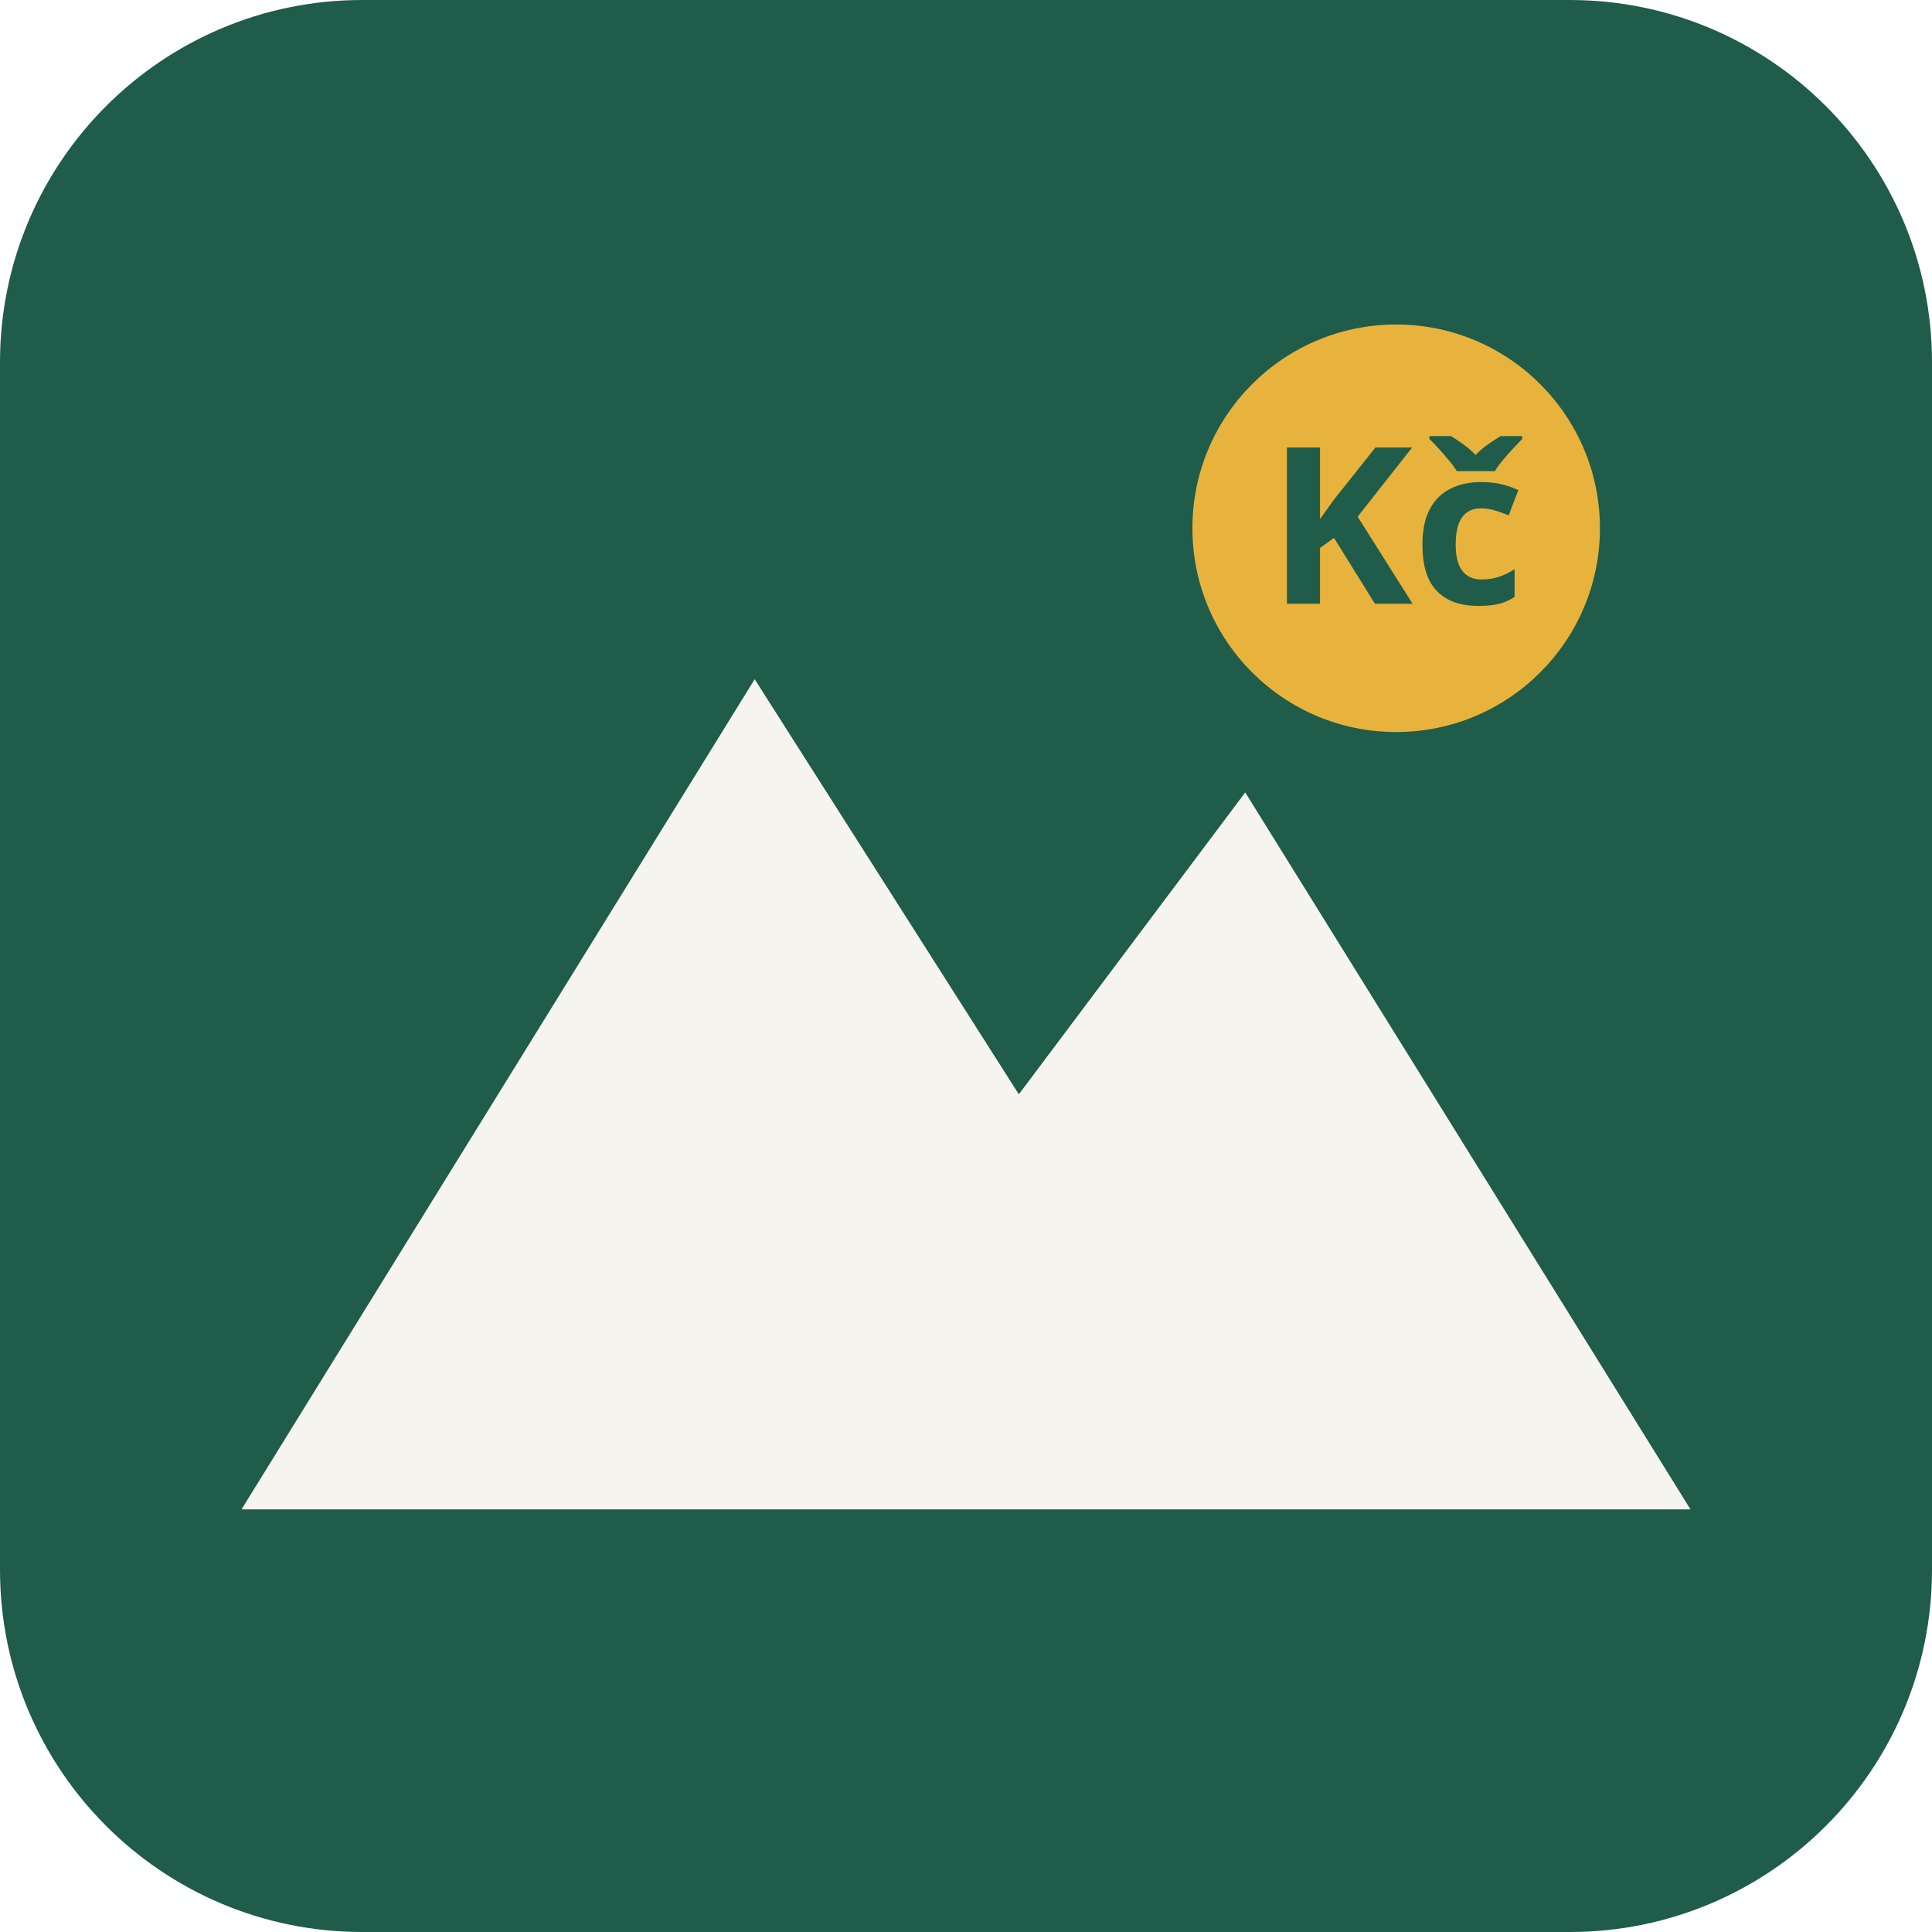
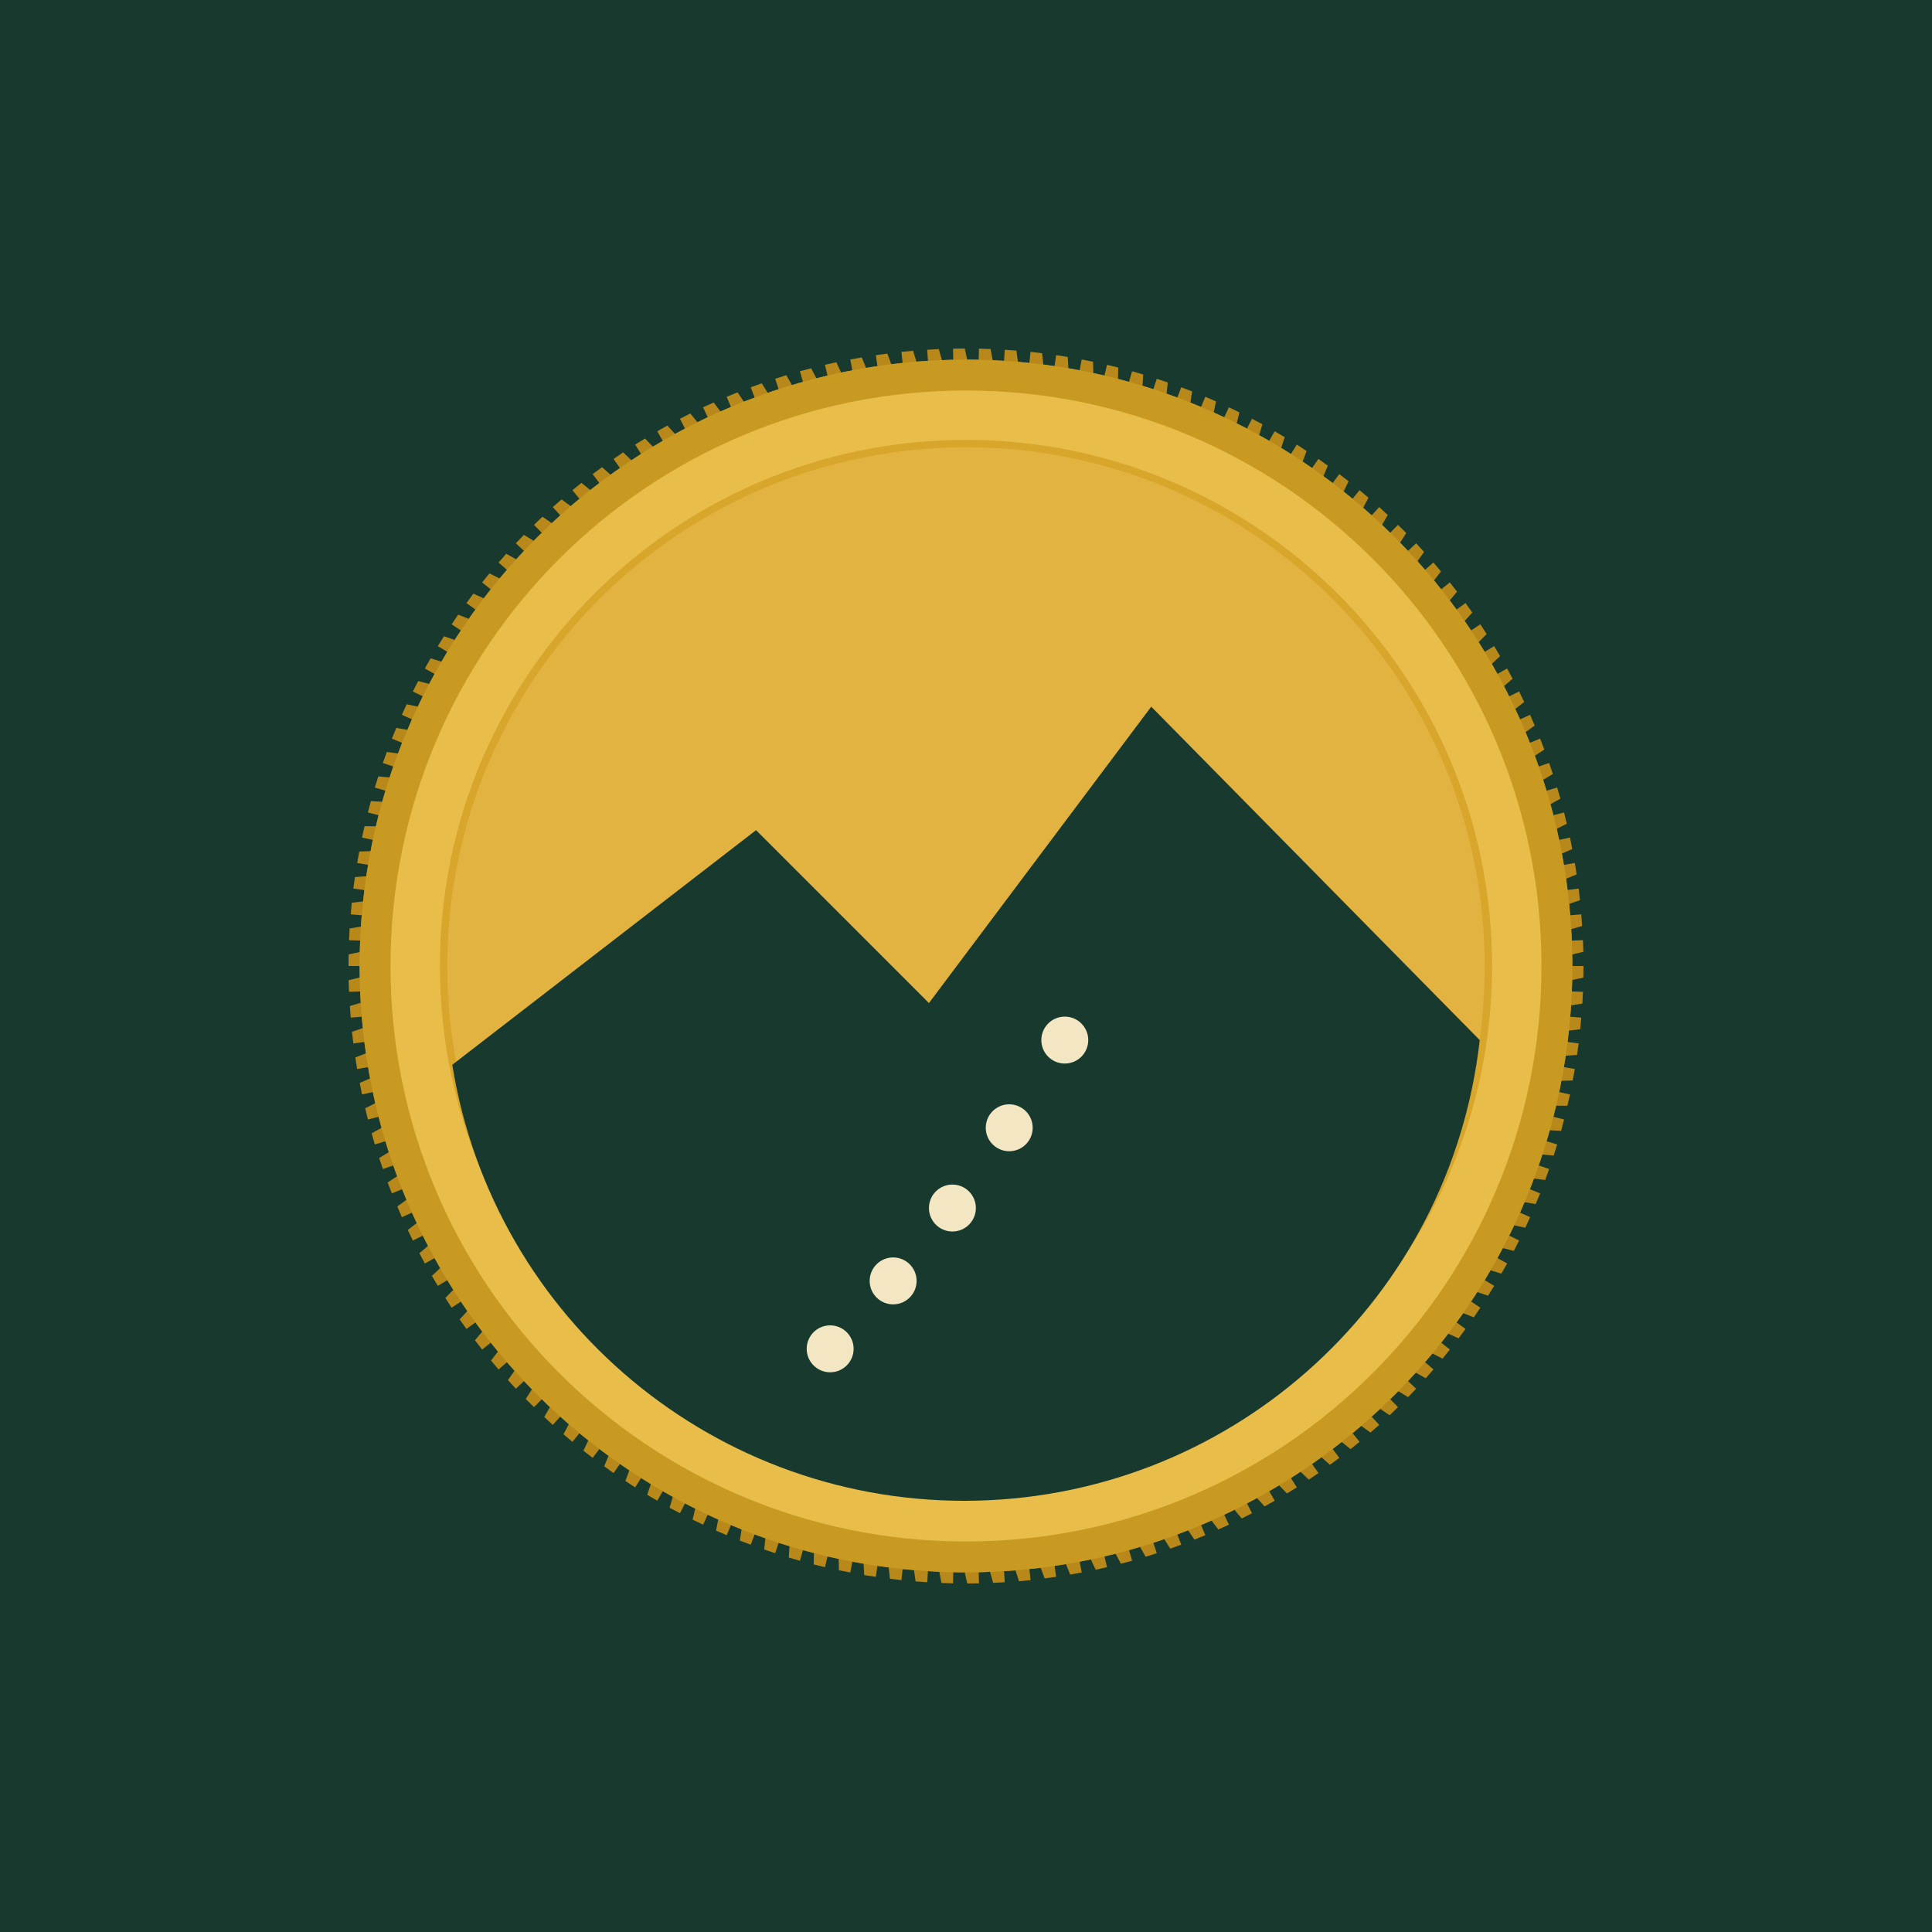
<svg xmlns="http://www.w3.org/2000/svg" viewBox="0 0 512 512">
-   <rect width="512" height="512" rx="96" fill="#1f5c4a" />
-   <path d="M64 400 L200 180 L270 290 L330 210 L448 400 Z" fill="#f6f4ef" />
-   <circle cx="370" cy="140" r="54" fill="#e8b33c" />
-   <text x="370" y="160" text-anchor="middle" font-family="system-ui, sans-serif" font-size="58" font-weight="800" fill="#1f5c4a">Kč</text>
+   <rect width="512" height="512" rx="0" fill="#183a2e" />
+   <g transform="translate(76 76) scale(3.2727)">
+     <polygon points="105.00,55.00 104.99,55.94 104.09,56.13 104.06,57.06 104.96,57.09 104.91,58.04 104.00,58.19 103.93,59.11 104.82,59.18 104.74,60.12 103.82,60.23 103.71,61.15 104.61,61.27 104.48,62.20 103.56,62.27 103.41,63.19 104.30,63.34 104.13,64.27 103.21,64.30 103.03,65.21 103.91,65.40 103.70,66.32 102.78,66.31 102.56,67.21 103.43,67.43 103.19,68.35 102.26,68.30 102.00,69.19 102.87,69.45 102.59,70.35 101.66,70.27 101.37,71.15 102.22,71.44 101.90,72.33 100.98,72.21 100.65,73.07 101.49,73.41 101.13,74.28 100.22,74.12 99.86,74.97 100.68,75.34 100.29,76.19 99.38,76.00 98.98,76.83 99.79,77.23 99.36,78.07 98.46,77.84 98.03,78.65 98.82,79.09 98.35,79.91 97.47,79.64 97.00,80.44 97.77,80.90 97.27,81.70 96.40,81.40 95.90,82.17 96.65,82.67 96.12,83.45 95.26,83.11 94.72,83.86 95.45,84.39 94.89,85.15 94.05,84.77 93.48,85.50 94.18,86.06 93.59,86.79 92.77,86.38 92.17,87.08 92.85,87.67 92.23,88.38 91.42,87.93 90.79,88.61 91.45,89.23 90.80,89.91 90.01,89.43 89.35,90.08 89.98,90.72 89.30,91.38 88.54,90.86 87.85,91.49 88.46,92.16 87.75,92.78 87.01,92.24 86.30,92.83 86.87,93.53 86.14,94.12 85.42,93.54 84.69,94.11 85.23,94.83 84.47,95.39 83.78,94.78 83.02,95.32 83.54,96.06 82.76,96.59 82.09,95.95 81.31,96.46 81.79,97.22 80.99,97.71 80.35,97.05 79.55,97.52 80.00,98.30 79.18,98.76 78.56,98.08 77.75,98.51 78.16,99.31 77.33,99.74 76.74,99.03 75.91,99.43 76.29,100.24 75.43,100.63 74.88,99.90 74.03,100.26 74.38,101.09 73.50,101.45 72.98,100.69 72.11,101.02 72.43,101.86 71.54,102.18 71.05,101.40 70.17,101.70 70.45,102.55 69.55,102.84 69.09,102.03 68.20,102.29 68.45,103.16 67.54,103.40 67.11,102.58 66.21,102.80 66.42,103.68 65.50,103.89 65.11,103.05 64.20,103.23 64.37,104.11 63.44,104.28 63.09,103.43 62.17,103.57 62.30,104.46 61.37,104.59 61.05,103.73 60.13,103.83 60.23,104.73 59.29,104.82 59.01,103.94 58.08,104.00 58.14,104.90 57.20,104.95 56.95,104.06 56.03,104.09 56.05,104.99 55.10,105.00 54.90,104.10 53.97,104.09 53.95,104.99 53.01,104.96 52.84,104.05 51.92,104.00 51.86,104.90 50.92,104.83 50.79,103.92 49.87,103.83 49.77,104.73 48.84,104.62 48.74,103.70 47.83,103.57 47.70,104.46 46.76,104.32 46.71,103.40 45.80,103.23 45.63,104.11 44.71,103.93 44.69,103.01 43.79,102.80 43.58,103.68 42.67,103.46 42.69,102.53 41.80,102.29 41.55,103.16 40.65,102.90 40.71,101.97 39.83,101.70 39.55,102.55 38.66,102.25 38.76,101.33 37.89,101.02 37.57,101.86 36.69,101.53 36.83,100.61 35.97,100.26 35.62,101.09 34.76,100.72 34.94,99.81 34.09,99.43 33.71,100.24 32.86,99.83 33.08,98.93 32.25,98.51 31.84,99.31 31.00,98.87 31.26,97.98 30.45,97.52 30.00,98.30 29.19,97.82 29.48,96.95 28.69,96.46 28.21,97.22 27.42,96.70 27.74,95.84 26.98,95.32 26.46,96.06 25.70,95.51 26.06,94.66 25.31,94.11 24.77,94.83 24.02,94.25 24.42,93.42 23.70,92.83 23.13,93.53 22.41,92.92 22.84,92.10 22.15,91.49 21.54,92.16 20.85,91.52 21.31,90.72 20.65,90.08 20.02,90.72 19.35,90.06 19.85,89.28 19.21,88.61 18.55,89.23 17.91,88.53 18.44,87.78 17.83,87.08 17.15,87.67 16.54,86.95 17.10,86.22 16.52,85.50 15.82,86.06 15.24,85.31 15.83,84.60 15.28,83.86 14.55,84.39 14.00,83.62 14.62,82.94 14.10,82.17 13.35,82.67 12.84,81.88 13.49,81.22 13.00,80.44 12.23,80.90 11.75,80.09 12.43,79.46 11.97,78.65 11.18,79.09 10.74,78.26 11.44,77.66 11.02,76.83 10.21,77.23 9.80,76.38 10.53,75.81 10.14,74.97 9.32,75.34 8.95,74.47 9.70,73.93 9.35,73.07 8.51,73.41 8.17,72.53 8.94,72.02 8.63,71.15 7.78,71.44 7.48,70.55 8.27,70.07 8.00,69.19 7.13,69.45 6.87,68.55 7.68,68.10 7.44,67.21 6.57,67.43 6.35,66.52 7.17,66.11 6.97,65.21 6.09,65.40 5.91,64.47 6.75,64.10 6.59,63.19 5.70,63.34 5.55,62.41 6.41,62.07 6.29,61.15 5.39,61.27 5.28,60.33 6.16,60.03 6.07,59.11 5.18,59.18 5.11,58.24 5.99,57.98 5.94,57.06 5.04,57.09 5.01,56.15 5.91,55.93 5.90,55.00 5.00,55.00 5.01,54.06 5.91,53.87 5.94,52.94 5.04,52.91 5.09,51.96 6.00,51.81 6.07,50.89 5.18,50.82 5.26,49.88 6.18,49.77 6.29,48.85 5.39,48.73 5.52,47.80 6.44,47.73 6.59,46.81 5.70,46.66 5.87,45.73 6.79,45.70 6.97,44.79 6.09,44.60 6.30,43.68 7.22,43.69 7.44,42.79 6.57,42.57 6.81,41.65 7.74,41.70 8.00,40.81 7.13,40.55 7.41,39.65 8.34,39.73 8.63,38.85 7.78,38.56 8.10,37.67 9.02,37.79 9.35,36.93 8.51,36.59 8.87,35.72 9.78,35.88 10.14,35.03 9.32,34.66 9.71,33.81 10.62,34.00 11.02,33.17 10.21,32.77 10.64,31.93 11.54,32.16 11.97,31.35 11.18,30.91 11.65,30.09 12.53,30.36 13.00,29.56 12.23,29.10 12.73,28.30 13.60,28.60 14.10,27.83 13.35,27.33 13.88,26.55 14.74,26.89 15.28,26.14 14.55,25.61 15.11,24.85 15.95,25.23 16.52,24.50 15.82,23.94 16.41,23.21 17.23,23.62 17.83,22.92 17.15,22.33 17.77,21.62 18.58,22.07 19.21,21.39 18.55,20.77 19.20,20.09 19.99,20.57 20.65,19.92 20.02,19.28 20.70,18.62 21.46,19.14 22.15,18.51 21.54,17.84 22.25,17.22 22.99,17.76 23.70,17.17 23.13,16.47 23.86,15.88 24.58,16.46 25.31,15.89 24.77,15.17 25.53,14.61 26.22,15.22 26.98,14.68 26.46,13.94 27.24,13.41 27.91,14.05 28.69,13.54 28.21,12.78 29.01,12.29 29.65,12.95 30.45,12.48 30.00,11.70 30.82,11.24 31.44,11.92 32.25,11.49 31.84,10.69 32.67,10.26 33.26,10.97 34.09,10.57 33.71,9.76 34.57,9.37 35.12,10.10 35.97,9.74 35.62,8.91 36.50,8.55 37.02,9.31 37.89,8.98 37.57,8.14 38.46,7.82 38.95,8.60 39.83,8.30 39.55,7.45 40.45,7.16 40.91,7.97 41.80,7.71 41.55,6.84 42.46,6.60 42.89,7.42 43.79,7.20 43.58,6.32 44.50,6.11 44.89,6.95 45.80,6.77 45.63,5.89 46.56,5.72 46.91,6.57 47.83,6.43 47.70,5.54 48.63,5.41 48.95,6.27 49.87,6.17 49.77,5.27 50.71,5.18 50.99,6.06 51.92,6.00 51.86,5.10 52.80,5.05 53.05,5.94 53.97,5.91 53.95,5.01 54.90,5.00 55.10,5.90 56.03,5.91 56.05,5.01 56.99,5.04 57.16,5.95 58.08,6.00 58.14,5.10 59.08,5.17 59.21,6.08 60.13,6.17 60.23,5.27 61.16,5.38 61.26,6.30 62.17,6.43 62.30,5.54 63.24,5.68 63.29,6.60 64.20,6.77 64.37,5.89 65.29,6.07 65.31,6.99 66.21,7.20 66.42,6.32 67.33,6.54 67.31,7.47 68.20,7.71 68.45,6.84 69.35,7.10 69.29,8.03 70.17,8.30 70.45,7.45 71.34,7.75 71.24,8.67 72.11,8.98 72.43,8.14 73.31,8.47 73.17,9.39 74.03,9.74 74.38,8.91 75.24,9.28 75.06,10.19 75.91,10.57 76.29,9.76 77.14,10.17 76.92,11.07 77.75,11.49 78.16,10.69 79.00,11.13 78.74,12.02 79.55,12.48 80.00,11.70 80.81,12.18 80.52,13.05 81.31,13.54 81.79,12.78 82.58,13.30 82.26,14.16 83.02,14.68 83.54,13.94 84.30,14.49 83.94,15.34 84.69,15.89 85.23,15.17 85.98,15.75 85.58,16.58 86.30,17.17 86.87,16.47 87.59,17.08 87.16,17.90 87.85,18.51 88.46,17.84 89.15,18.48 88.69,19.28 89.35,19.92 89.98,19.28 90.65,19.94 90.15,20.72 90.79,21.39 91.45,20.77 92.09,21.47 91.56,22.22 92.17,22.92 92.85,22.33 93.46,23.05 92.90,23.78 93.48,24.50 94.18,23.94 94.76,24.69 94.17,25.40 94.72,26.14 95.45,25.61 96.00,26.38 95.38,27.06 95.90,27.83 96.65,27.33 97.16,28.12 96.51,28.78 97.00,29.56 97.77,29.10 98.25,29.91 97.57,30.54 98.03,31.35 98.82,30.91 99.26,31.74 98.56,32.34 98.98,33.17 99.79,32.77 100.20,33.62 99.47,34.19 99.86,35.03 100.68,34.66 101.05,35.53 100.30,36.07 100.65,36.93 101.49,36.59 101.83,37.47 101.06,37.98 101.37,38.85 102.22,38.56 102.52,39.45 101.73,39.93 102.00,40.81 102.87,40.55 103.13,41.45 102.32,41.90 102.56,42.79 103.43,42.57 103.65,43.48 102.83,43.89 103.03,44.79 103.91,44.60 104.09,45.53 103.25,45.90 103.41,46.81 104.30,46.66 104.45,47.59 103.59,47.93 103.71,48.85 104.61,48.73 104.72,49.67 103.84,49.97 103.93,50.89 104.82,50.82 104.89,51.76 104.01,52.02 104.06,52.94 104.96,52.91 104.99,53.85 104.09,54.07 104.10,55.00" fill="#b8891a" />
+     <circle cx="55" cy="55" r="49.1" fill="#c99a22" />
+     <circle cx="55" cy="55" r="46.6" fill="#e9bd4a" />
+     <circle cx="55" cy="55" r="42.6" fill="#d9a62c" />
+     <circle cx="55" cy="55" r="42" fill="#e3b341" />
+     <path d="M13.4 63 L38 44 L52 58 L70 34 L96.6 61 A42 42 0 0 1 13.4 63 Z" fill="#183a2e" />
+     <circle cx="44.0" cy="86.0" r="1.9" fill="#f3e6c3" />
+     <circle cx="49.1" cy="80.5" r="1.9" fill="#f3e6c3" />
+     <circle cx="53.9" cy="74.6" r="1.9" fill="#f3e6c3" />
+     <circle cx="58.5" cy="68.1" r="1.9" fill="#f3e6c3" />
+     <circle cx="63.0" cy="61.0" r="1.9" fill="#f3e6c3" />
+   </g>
</svg>
